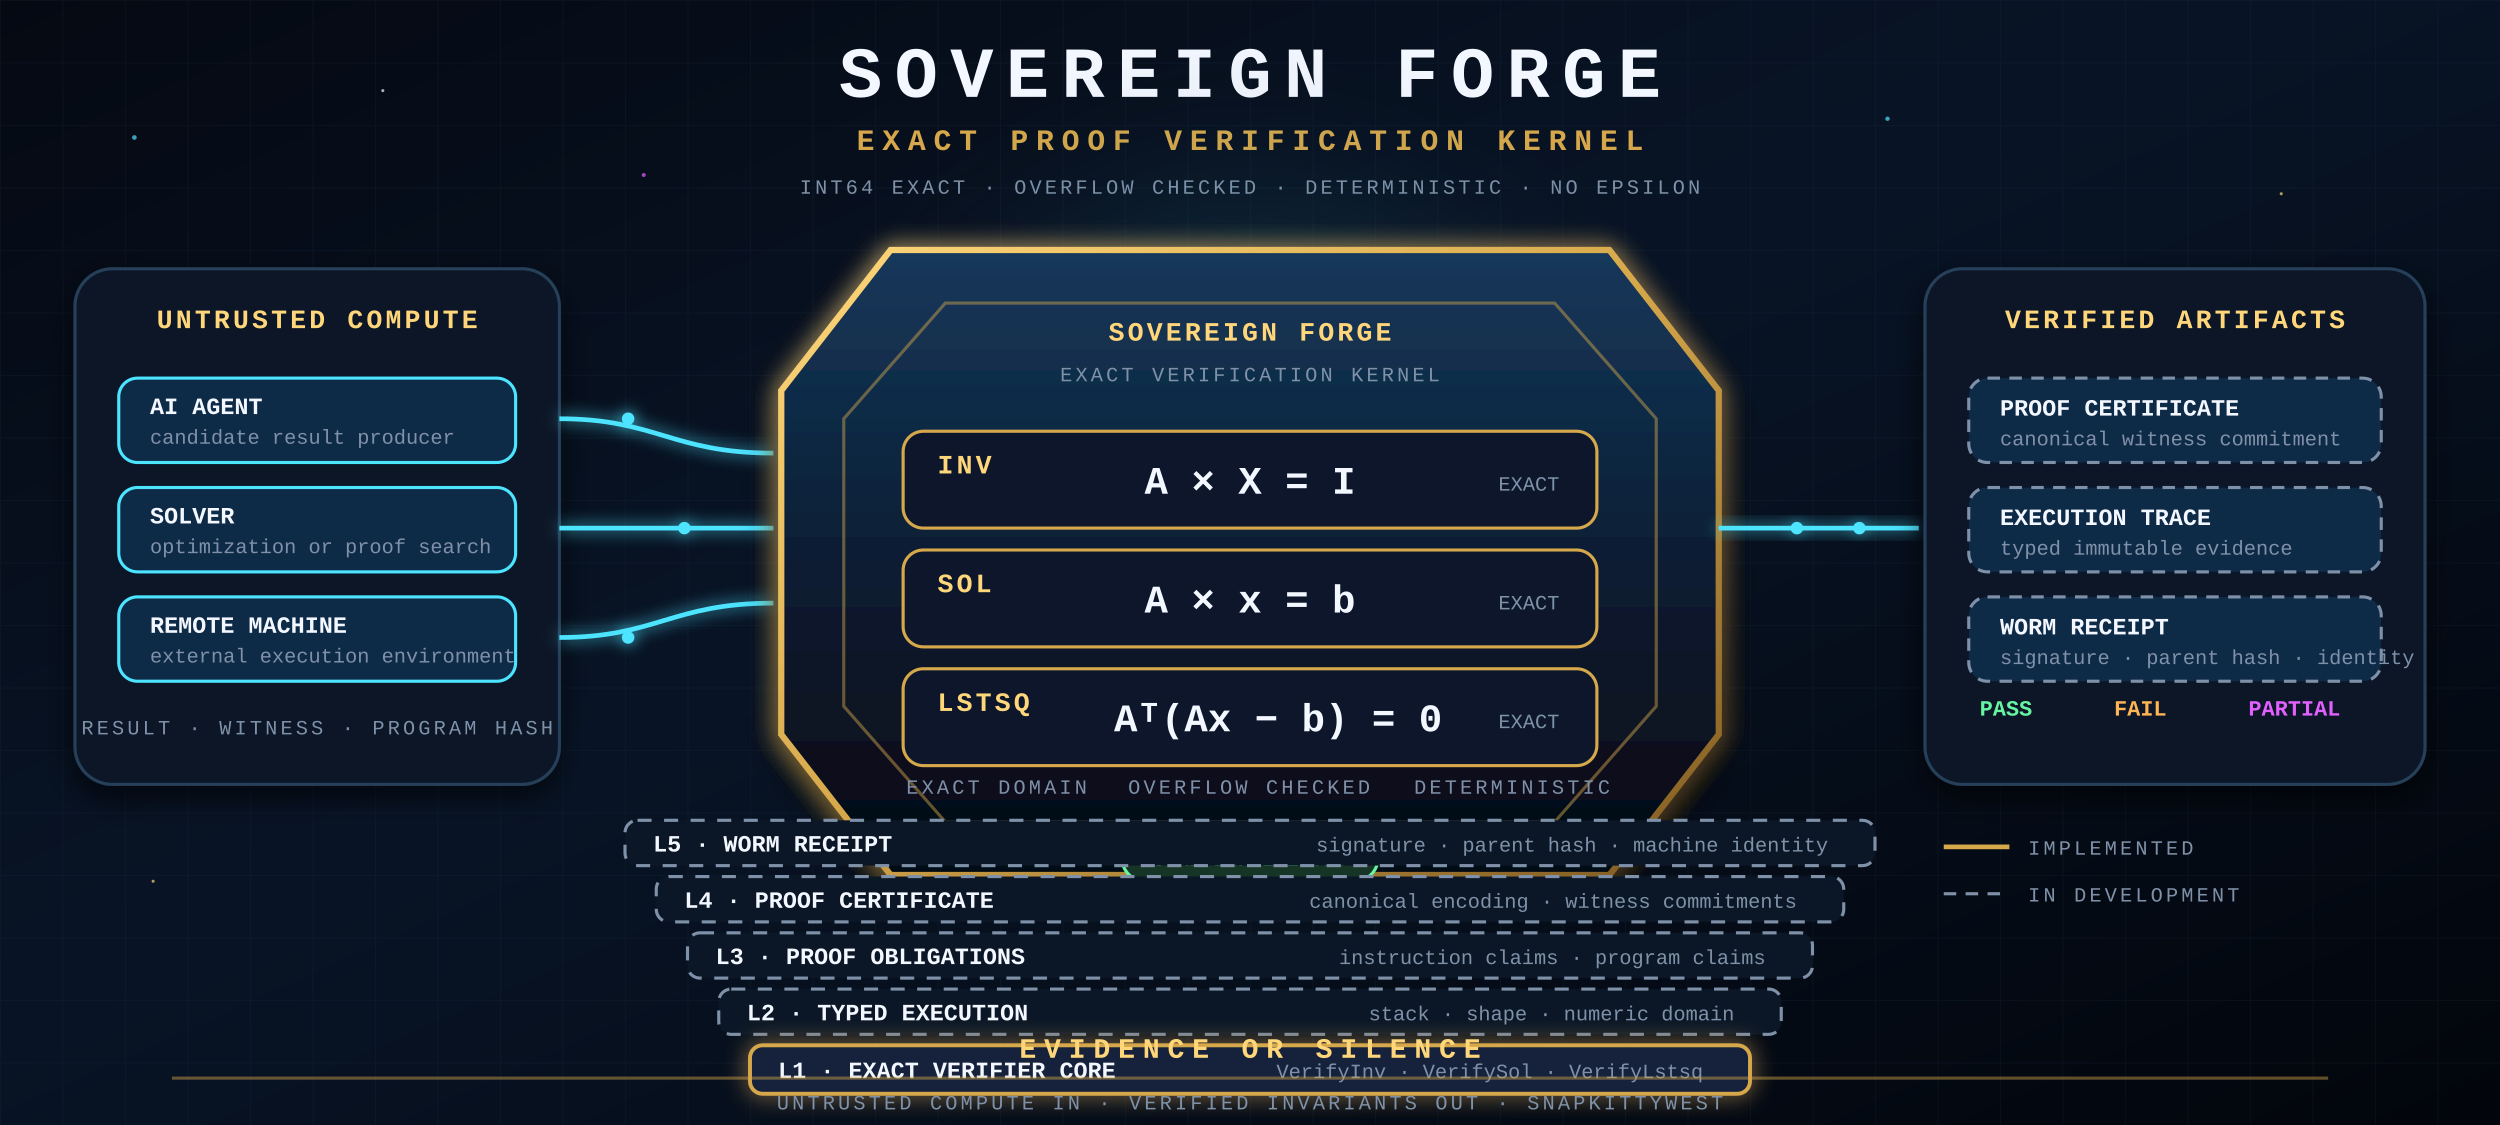
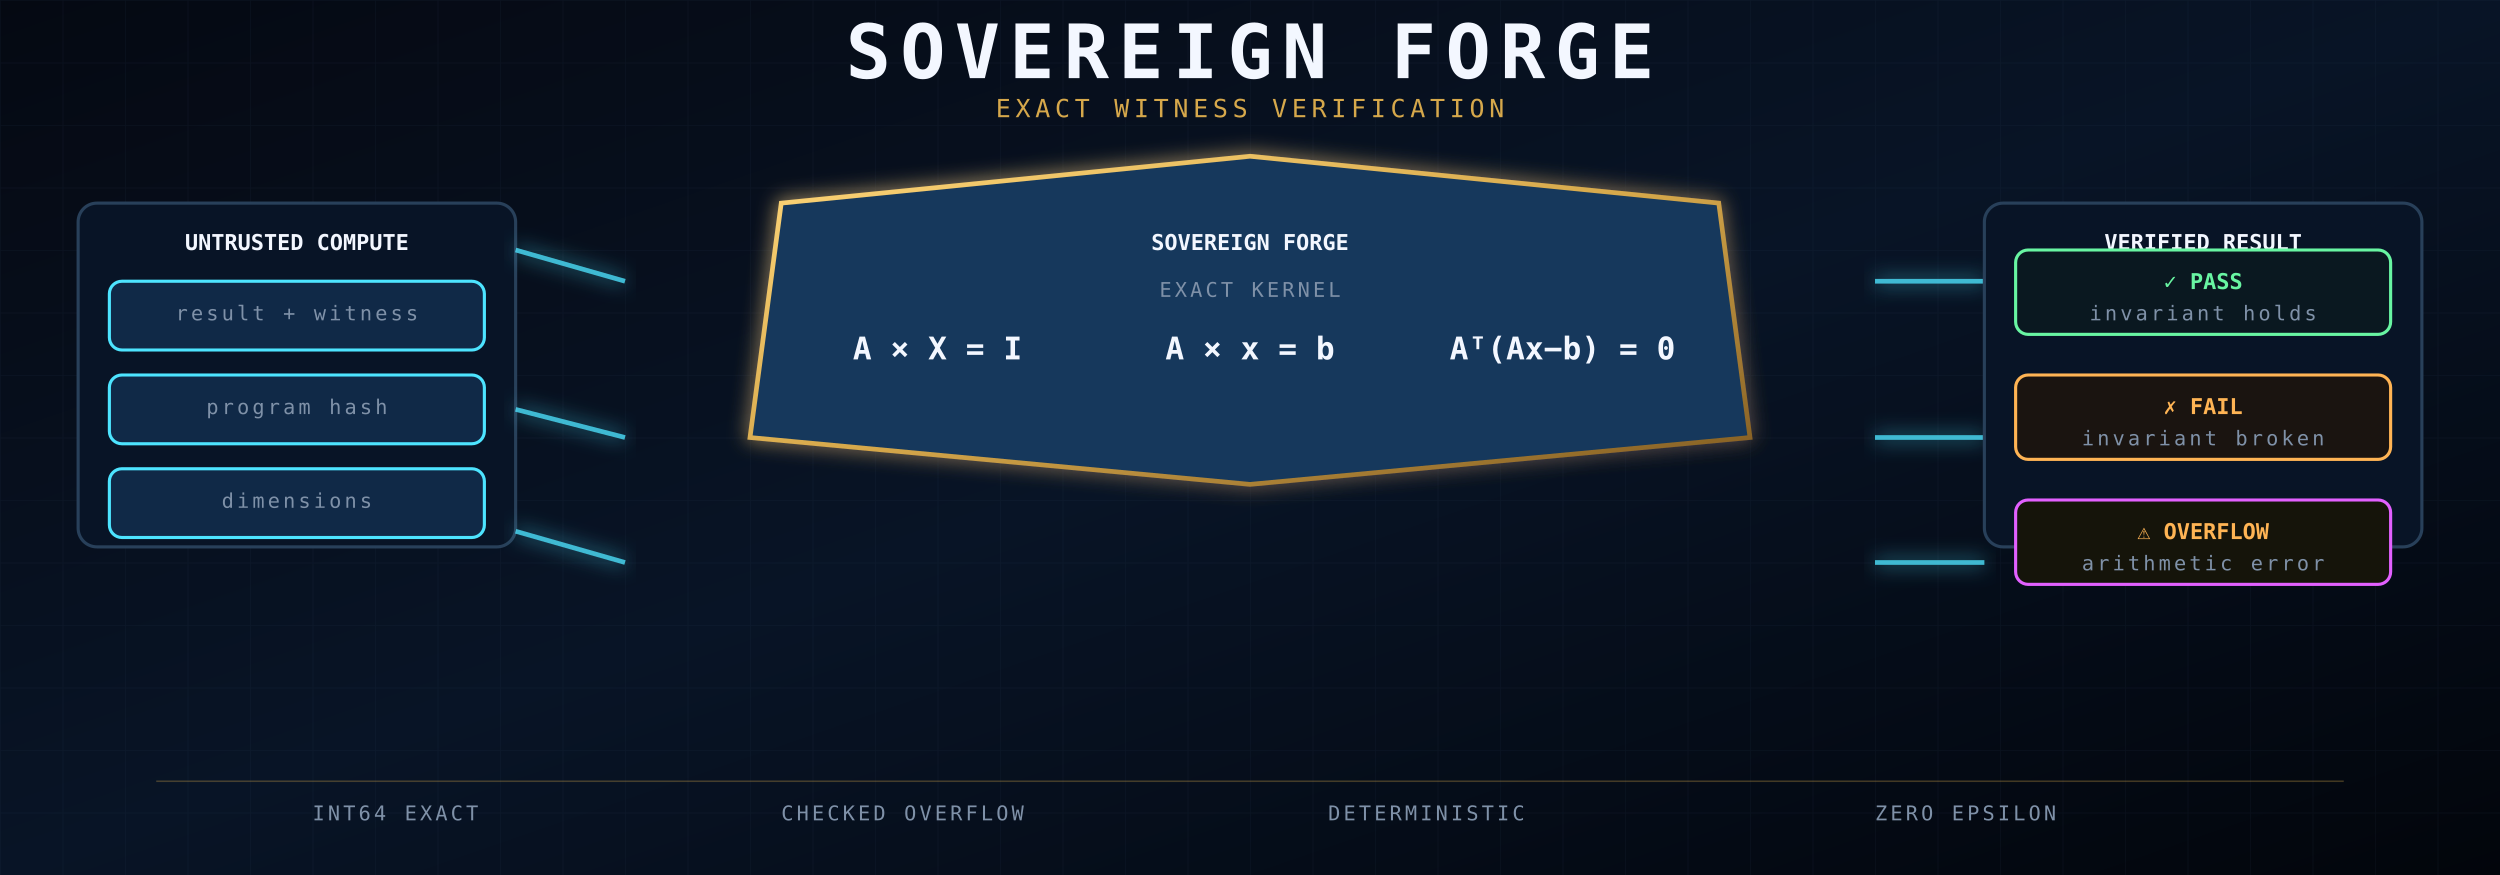
- <svg xmlns="http://www.w3.org/2000/svg" width="1600" height="720" viewBox="0 0 1600 720" role="img" aria-labelledby="title description" preserveAspectRatio="xMidYMid meet">
+ <svg xmlns="http://www.w3.org/2000/svg" width="1600" height="560" viewBox="0 0 1600 560" role="img" aria-labelledby="title">
  <defs>
-     <linearGradient id="backgroundGradient" x1="0%" y1="0%" x2="100%" y2="100%">
+     <linearGradient id="bg" x1="0%" y1="0%" x2="100%" y2="100%">
      <stop offset="0%" stop-color="#050912" />
-       <stop offset="45%" stop-color="#081426" />
+       <stop offset="50%" stop-color="#081426" />
      <stop offset="100%" stop-color="#02050B" />
    </linearGradient>
-     <linearGradient id="goldGradient" x1="0%" y1="0%" x2="100%" y2="100%">
+     <linearGradient id="gold" x1="0%" y1="0%" x2="100%" y2="100%">
      <stop offset="0%" stop-color="#FFD77A" />
-       <stop offset="48%" stop-color="#D6A84B" />
+       <stop offset="50%" stop-color="#D6A84B" />
      <stop offset="100%" stop-color="#7E5921" />
    </linearGradient>
-     <linearGradient id="coreGradient" x1="0%" y1="0%" x2="0%" y2="100%">
-       <stop offset="0%" stop-color="#15385B" />
-       <stop offset="60%" stop-color="#0A182B" />
-       <stop offset="100%" stop-color="#050A13" />
-     </linearGradient>
-     <radialGradient id="coreAura">
-       <stop offset="0%" stop-color="#D6A84B" stop-opacity="0.34" />
-       <stop offset="50%" stop-color="#4DE4FF" stop-opacity="0.10" />
-       <stop offset="100%" stop-color="#050912" stop-opacity="0" />
-     </radialGradient>
    <pattern id="grid" width="40" height="40" patternUnits="userSpaceOnUse">
-       <path d="M 40 0 L 0 0 0 40" fill="none" stroke="#28405A" stroke-opacity="0.18" stroke-width="1" />
+       <path d="M 40 0 L 0 0 0 40" fill="none" stroke="#28405A" stroke-opacity="0.15" stroke-width="1" />
    </pattern>
-     <filter id="goldGlow" x="-50%" y="-50%" width="200%" height="200%">
-       <feGaussianBlur stdDeviation="7" result="blur" />
+     <filter id="glow">
+       <feGaussianBlur stdDeviation="6" result="blur" />
      <feMerge>
        <feMergeNode in="blur" />
        <feMergeNode in="SourceGraphic" />
      </feMerge>
    </filter>
-     <filter id="cyanGlow" x="-50%" y="-50%" width="200%" height="200%">
-       <feGaussianBlur stdDeviation="5" result="blur" />
-       <feMerge>
-         <feMergeNode in="blur" />
-         <feMergeNode in="SourceGraphic" />
-       </feMerge>
-     </filter>
-     <filter id="panelShadow" x="-30%" y="-30%" width="160%" height="160%">
-       <feDropShadow dx="0" dy="8" stdDeviation="10" flood-color="#000000" flood-opacity="0.65" />
-     </filter>
-     <style type="text/css">
-       
-         .mono {
-           font-family: ui-monospace, "SFMono-Regular", "SF Mono", Menlo, Monaco,
-             Consolas, "Liberation Mono", monospace;
-         }
- 
-         .title {
-           font-size: 46px;
-           font-weight: 800;
-           letter-spacing: 8px;
-           fill: #F3F7FF;
-         }
- 
-         .subtitle {
-           font-size: 19px;
-           font-weight: 700;
-           letter-spacing: 5px;
-           fill: #D6A84B;
-         }
- 
-         .micro {
-           font-size: 13px;
-           letter-spacing: 2px;
-           fill: #7F91A8;
-         }
- 
-         .panel-title {
-           font-size: 17px;
-           font-weight: 800;
-           letter-spacing: 2px;
-           fill: #FFD77A;
-         }
- 
-         .label {
-           font-size: 15px;
-           font-weight: 700;
-           fill: #F3F7FF;
-         }
- 
-         .telemetry {
-           font-size: 13px;
-           fill: #7F91A8;
-         }
- 
-         .math {
-           font-size: 25px;
-           font-weight: 700;
-           fill: #F3F7FF;
-         }
- 
-         .implemented {
-           stroke: #D6A84B;
-           stroke-width: 2.5;
-         }
- 
-         .development {
-           stroke: #7F91A8;
-           stroke-width: 2;
-           stroke-dasharray: 9 8;
-         }
- 
-         .flow-line {
-           stroke: #4DE4FF;
-           stroke-width: 3;
-           fill: none;
-         }
- 
-         .flow-dot {
-           fill: #4DE4FF;
-         }
-       
+     <style>
+       .mono { font-family: ui-monospace, SFMono-Regular, Menlo, Monaco, Consolas, monospace; }
+       .title { font-size: 48px; font-weight: 800; letter-spacing: 6px; fill: #F3F7FF; }
+       .subtitle { font-size: 16px; letter-spacing: 3px; fill: #D6A84B; }
+       .label { font-size: 14px; font-weight: 700; fill: #F3F7FF; }
+       .eq { font-size: 20px; font-weight: 700; fill: #F3F7FF; }
+       .cap { font-size: 13px; letter-spacing: 2px; fill: #7F91A8; }
+       .pass { fill: #68F5A2; }
+       .fail { fill: #FFB454; }
    </style>
  </defs>
-   <rect width="1600" height="720" fill="url(#backgroundGradient)" />
-   <rect width="1600" height="720" fill="url(#grid)" />
-   <g id="stars" opacity="0.7">
-     <circle cx="86" cy="88" r="1.5" fill="#4DE4FF" />
-     <circle cx="245" cy="58" r="1" fill="#F3F7FF" />
-     <circle cx="412" cy="112" r="1.3" fill="#E260FF" />
-     <circle cx="1208" cy="76" r="1.4" fill="#4DE4FF" />
-     <circle cx="1460" cy="124" r="1" fill="#FFD77A" />
-     <circle cx="1512" cy="420" r="1.2" fill="#F3F7FF" />
-     <circle cx="98" cy="564" r="1" fill="#FFD77A" />
+   <rect width="1600" height="560" fill="url(#bg)" />
+   <rect width="1600" height="560" fill="url(#grid)" />
+   <text x="800" y="50" text-anchor="middle" class="mono title">SOVEREIGN FORGE</text>
+   <text x="800" y="75" text-anchor="middle" class="mono subtitle">EXACT WITNESS VERIFICATION</text>
+   <rect x="50" y="130" width="280" height="220" rx="12" fill="#081426" stroke="#28405A" stroke-width="2" />
+   <text x="190" y="160" text-anchor="middle" class="mono label">UNTRUSTED COMPUTE</text>
+   <rect x="70" y="180" width="240" height="44" rx="8" fill="#102947" stroke="#4DE4FF" stroke-width="2" />
+   <text x="190" y="205" text-anchor="middle" class="mono cap">result + witness</text>
+   <rect x="70" y="240" width="240" height="44" rx="8" fill="#102947" stroke="#4DE4FF" stroke-width="2" />
+   <text x="190" y="265" text-anchor="middle" class="mono cap">program hash</text>
+   <rect x="70" y="300" width="240" height="44" rx="8" fill="#102947" stroke="#4DE4FF" stroke-width="2" />
+   <text x="190" y="325" text-anchor="middle" class="mono cap">dimensions</text>
+   <g filter="url(#glow)" opacity="0.8">
+     <path d="M 330 160 L 400 180" stroke="#4DE4FF" stroke-width="3" fill="none" />
+     <path d="M 330 262 L 400 280" stroke="#4DE4FF" stroke-width="3" fill="none" />
+     <path d="M 330 340 L 400 360" stroke="#4DE4FF" stroke-width="3" fill="none" />
  </g>
-   <g id="header" class="mono">
-     <text x="800" y="62" text-anchor="middle" class="title">
-       SOVEREIGN FORGE
-     </text>
-     <text x="800" y="96" text-anchor="middle" class="subtitle">
-       EXACT PROOF VERIFICATION KERNEL
-     </text>
-     <text x="800" y="124" text-anchor="middle" class="micro">
-       INT64 EXACT · OVERFLOW CHECKED · DETERMINISTIC · NO EPSILON
-     </text>
+   <polygon points="500,130 800,100 1100,130 1120,280 800,310 480,280" fill="#15385B" stroke="url(#gold)" stroke-width="3" filter="url(#glow)" />
+   <text x="800" y="160" text-anchor="middle" class="mono label" fill="#FFD77A">SOVEREIGN FORGE</text>
+   <text x="800" y="190" text-anchor="middle" class="mono cap" fill="#D6A84B">EXACT KERNEL</text>
+   <text x="600" y="230" text-anchor="middle" class="mono eq">A × X = I</text>
+   <text x="800" y="230" text-anchor="middle" class="mono eq">A × x = b</text>
+   <text x="1000" y="230" text-anchor="middle" class="mono eq">Aᵀ(Ax−b) = 0</text>
+   <g filter="url(#glow)" opacity="0.8">
+     <path d="M 1200 180 L 1270 180" stroke="#4DE4FF" stroke-width="3" fill="none" />
+     <path d="M 1200 280 L 1270 280" stroke="#4DE4FF" stroke-width="3" fill="none" />
+     <path d="M 1200 360 L 1270 360" stroke="#4DE4FF" stroke-width="3" fill="none" />
  </g>
-   <g id="untrusted-compute" transform="translate(48 172)" filter="url(#panelShadow)">
-     <rect x="0" y="0" width="310" height="330" rx="24" fill="#081426" stroke="#28405A" stroke-width="2" />
-     <text x="155" y="38" text-anchor="middle" class="mono panel-title">
-       UNTRUSTED COMPUTE
-     </text>
-     <g transform="translate(28 70)">
-       <rect width="254" height="54" rx="12" fill="#102947" stroke="#4DE4FF" stroke-width="2" />
-       <text x="20" y="23" class="mono label">AI AGENT</text>
-       <text x="20" y="42" class="mono telemetry">candidate result producer</text>
-     </g>
-     <g transform="translate(28 140)">
-       <rect width="254" height="54" rx="12" fill="#102947" stroke="#4DE4FF" stroke-width="2" />
-       <text x="20" y="23" class="mono label">SOLVER</text>
-       <text x="20" y="42" class="mono telemetry">optimization or proof search</text>
-     </g>
-     <g transform="translate(28 210)">
-       <rect width="254" height="54" rx="12" fill="#102947" stroke="#4DE4FF" stroke-width="2" />
-       <text x="20" y="23" class="mono label">REMOTE MACHINE</text>
-       <text x="20" y="42" class="mono telemetry">external execution environment</text>
-     </g>
-     <text x="155" y="298" text-anchor="middle" class="mono micro">
-       RESULT · WITNESS · PROGRAM HASH
-     </text>
-   </g>
-   <g id="input-flow" filter="url(#cyanGlow)">
-     <path d="M 358 268 C 420 268, 430 290, 495 290" class="flow-line" />
-     <path d="M 358 338 C 420 338, 430 338, 495 338" class="flow-line" />
-     <path d="M 358 408 C 420 408, 430 386, 495 386" class="flow-line" />
-     <circle cx="402" cy="268" r="4" class="flow-dot" />
-     <circle cx="438" cy="338" r="4" class="flow-dot" />
-     <circle cx="402" cy="408" r="4" class="flow-dot" />
-   </g>
-   <g id="kernel-aura">
-     <circle cx="800" cy="335" r="320" fill="url(#coreAura)" />
-   </g>
-   <g id="verification-kernel" transform="translate(500 160)" filter="url(#panelShadow)">
-     <polygon points="70,0 530,0 600,90 600,310 530,400 70,400 0,310 0,90" fill="url(#coreGradient)" stroke="url(#goldGradient)" stroke-width="4" filter="url(#goldGlow)" />
-     <polygon points="105,34 495,34 560,108 560,292 495,366 105,366 40,292 40,108" fill="none" stroke="#D6A84B" stroke-opacity="0.46" stroke-width="2" />
-     <text x="300" y="58" text-anchor="middle" class="mono panel-title">
-       SOVEREIGN FORGE
-     </text>
-     <text x="300" y="84" text-anchor="middle" class="mono micro">
-       EXACT VERIFICATION KERNEL
-     </text>
-     <g id="invariant-inv" transform="translate(78 116)">
-       <rect width="444" height="62" rx="13" fill="#0A182B" stroke="#D6A84B" stroke-width="2" />
-       <text x="22" y="27" class="mono panel-title">INV</text>
-       <text x="222" y="40" text-anchor="middle" class="mono math">A × X = I</text>
-       <text x="420" y="38" text-anchor="end" class="mono telemetry">EXACT</text>
-     </g>
-     <g id="invariant-sol" transform="translate(78 192)">
-       <rect width="444" height="62" rx="13" fill="#0A182B" stroke="#D6A84B" stroke-width="2" />
-       <text x="22" y="27" class="mono panel-title">SOL</text>
-       <text x="222" y="40" text-anchor="middle" class="mono math">A × x = b</text>
-       <text x="420" y="38" text-anchor="end" class="mono telemetry">EXACT</text>
-     </g>
-     <g id="invariant-lstsq" transform="translate(78 268)">
-       <rect width="444" height="62" rx="13" fill="#0A182B" stroke="#D6A84B" stroke-width="2" />
-       <text x="22" y="27" class="mono panel-title">LSTSQ</text>
-       <text x="240" y="40" text-anchor="middle" class="mono math">
-         Aᵀ(Ax − b) = 0
-       </text>
-       <text x="420" y="38" text-anchor="end" class="mono telemetry">EXACT</text>
-     </g>
-     <text x="80" y="348" class="mono micro">EXACT DOMAIN</text>
-     <text x="222" y="348" class="mono micro">OVERFLOW CHECKED</text>
-     <text x="405" y="348" class="mono micro">DETERMINISTIC</text>
-     <g transform="translate(218 374)">
-       <rect width="164" height="30" rx="15" fill="#123426" stroke="#68F5A2" stroke-width="2" />
-       <text x="82" y="20" text-anchor="middle" class="mono" font-size="13" font-weight="800" fill="#68F5A2">
-         CORE IMPLEMENTED
-       </text>
-     </g>
-   </g>
-   <g id="output-flow" filter="url(#cyanGlow)">
-     <path d="M 1100 338 C 1160 338, 1170 338, 1228 338" class="flow-line" />
-     <circle cx="1150" cy="338" r="4" class="flow-dot" />
-     <circle cx="1190" cy="338" r="4" class="flow-dot" />
-   </g>
-   <g id="proof-output" transform="translate(1232 172)" filter="url(#panelShadow)">
-     <rect width="320" height="330" rx="24" fill="#081426" stroke="#28405A" stroke-width="2" />
-     <text x="160" y="38" text-anchor="middle" class="mono panel-title">
-       VERIFIED ARTIFACTS
-     </text>
-     <g transform="translate(28 70)">
-       <rect width="264" height="54" rx="12" fill="#102947" stroke="#7F91A8" stroke-width="2" stroke-dasharray="8 6" />
-       <text x="20" y="24" class="mono label">PROOF CERTIFICATE</text>
-       <text x="20" y="43" class="mono telemetry">canonical witness commitment</text>
-     </g>
-     <g transform="translate(28 140)">
-       <rect width="264" height="54" rx="12" fill="#102947" stroke="#7F91A8" stroke-width="2" stroke-dasharray="8 6" />
-       <text x="20" y="24" class="mono label">EXECUTION TRACE</text>
-       <text x="20" y="43" class="mono telemetry">typed immutable evidence</text>
-     </g>
-     <g transform="translate(28 210)">
-       <rect width="264" height="54" rx="12" fill="#102947" stroke="#7F91A8" stroke-width="2" stroke-dasharray="8 6" />
-       <text x="20" y="24" class="mono label">WORM RECEIPT</text>
-       <text x="20" y="43" class="mono telemetry">signature · parent hash · identity</text>
-     </g>
-     <g transform="translate(35 286)">
-       <text x="0" y="0" class="mono" fill="#68F5A2" font-size="14" font-weight="700">PASS</text>
-       <text x="86" y="0" class="mono" fill="#FFB454" font-size="14" font-weight="700">FAIL</text>
-       <text x="172" y="0" class="mono" fill="#E260FF" font-size="14" font-weight="700">PARTIAL</text>
-     </g>
-   </g>
-   <g id="five-layer-stack" transform="translate(400 525)" class="mono">
-     <g id="layer-5" transform="translate(0 0)">
-       <rect width="800" height="29" rx="8" fill="#0B1727" class="development" />
-       <text x="18" y="20" class="label">L5 · WORM RECEIPT</text>
-       <text x="770" y="20" text-anchor="end" class="telemetry">
-         signature · parent hash · machine identity
-       </text>
-     </g>
-     <g id="layer-4" transform="translate(20 36)">
-       <rect width="760" height="29" rx="8" fill="#0B1727" class="development" />
-       <text x="18" y="20" class="label">L4 · PROOF CERTIFICATE</text>
-       <text x="730" y="20" text-anchor="end" class="telemetry">
-         canonical encoding · witness commitments
-       </text>
-     </g>
-     <g id="layer-3" transform="translate(40 72)">
-       <rect width="720" height="29" rx="8" fill="#0B1727" class="development" />
-       <text x="18" y="20" class="label">L3 · PROOF OBLIGATIONS</text>
-       <text x="690" y="20" text-anchor="end" class="telemetry">
-         instruction claims · program claims
-       </text>
-     </g>
-     <g id="layer-2" transform="translate(60 108)">
-       <rect width="680" height="29" rx="8" fill="#0B1727" class="development" />
-       <text x="18" y="20" class="label">L2 · TYPED EXECUTION</text>
-       <text x="650" y="20" text-anchor="end" class="telemetry">
-         stack · shape · numeric domain
-       </text>
-     </g>
-     <g id="layer-1" transform="translate(80 144)">
-       <rect width="640" height="31" rx="8" fill="#13233A" class="implemented" filter="url(#goldGlow)" />
-       <text x="18" y="21" class="label">L1 · EXACT VERIFIER CORE</text>
-       <text x="610" y="21" text-anchor="end" class="telemetry">
-         VerifyInv · VerifySol · VerifyLstsq
-       </text>
-     </g>
-   </g>
-   <g id="legend" transform="translate(1244 542)" class="mono">
-     <line x1="0" y1="0" x2="42" y2="0" stroke="#D6A84B" stroke-width="3" />
-     <text x="54" y="5" class="micro">IMPLEMENTED</text>
-     <line x1="0" y1="30" x2="42" y2="30" stroke="#7F91A8" stroke-width="2" stroke-dasharray="8 6" />
-     <text x="54" y="35" class="micro">IN DEVELOPMENT</text>
-   </g>
-   <g id="footer" class="mono">
-     <line x1="110" y1="690" x2="1490" y2="690" stroke="#D6A84B" stroke-opacity="0.45" stroke-width="2" />
-     <text x="800" y="677" text-anchor="middle" font-size="18" font-weight="800" letter-spacing="5" fill="#FFD77A" class="mono">
-       EVIDENCE OR SILENCE
-     </text>
-     <text x="800" y="710" text-anchor="middle" class="micro">
-       UNTRUSTED COMPUTE IN · VERIFIED INVARIANTS OUT · SNAPKITTYWEST
-     </text>
-   </g>
+   <rect x="1270" y="130" width="280" height="220" rx="12" fill="#081426" stroke="#28405A" stroke-width="2" />
+   <text x="1410" y="160" text-anchor="middle" class="mono label">VERIFIED RESULT</text>
+   <rect x="1290" y="160" width="240" height="54" rx="8" fill="#0A1820" stroke="#68F5A2" stroke-width="2" />
+   <text x="1410" y="185" text-anchor="middle" class="mono pass" style="font-size:14px;font-weight:700">✓ PASS</text>
+   <text x="1410" y="205" text-anchor="middle" class="mono cap">invariant holds</text>
+   <rect x="1290" y="240" width="240" height="54" rx="8" fill="#1A1410" stroke="#FFB454" stroke-width="2" />
+   <text x="1410" y="265" text-anchor="middle" class="mono fail" style="font-size:14px;font-weight:700">✗ FAIL</text>
+   <text x="1410" y="285" text-anchor="middle" class="mono cap">invariant broken</text>
+   <rect x="1290" y="320" width="240" height="54" rx="8" fill="#15140A" stroke="#E260FF" stroke-width="2" />
+   <text x="1410" y="345" text-anchor="middle" class="mono fail" style="font-size:14px;font-weight:700">⚠ OVERFLOW</text>
+   <text x="1410" y="365" text-anchor="middle" class="mono cap">arithmetic error</text>
+   <line x1="100" y1="500" x2="1500" y2="500" stroke="#D6A84B" stroke-opacity="0.3" stroke-width="1" />
+   <text x="200" y="525" class="mono cap">INT64 EXACT</text>
+   <text x="500" y="525" class="mono cap">CHECKED OVERFLOW</text>
+   <text x="850" y="525" class="mono cap">DETERMINISTIC</text>
+   <text x="1200" y="525" class="mono cap">ZERO EPSILON</text>
</svg>
